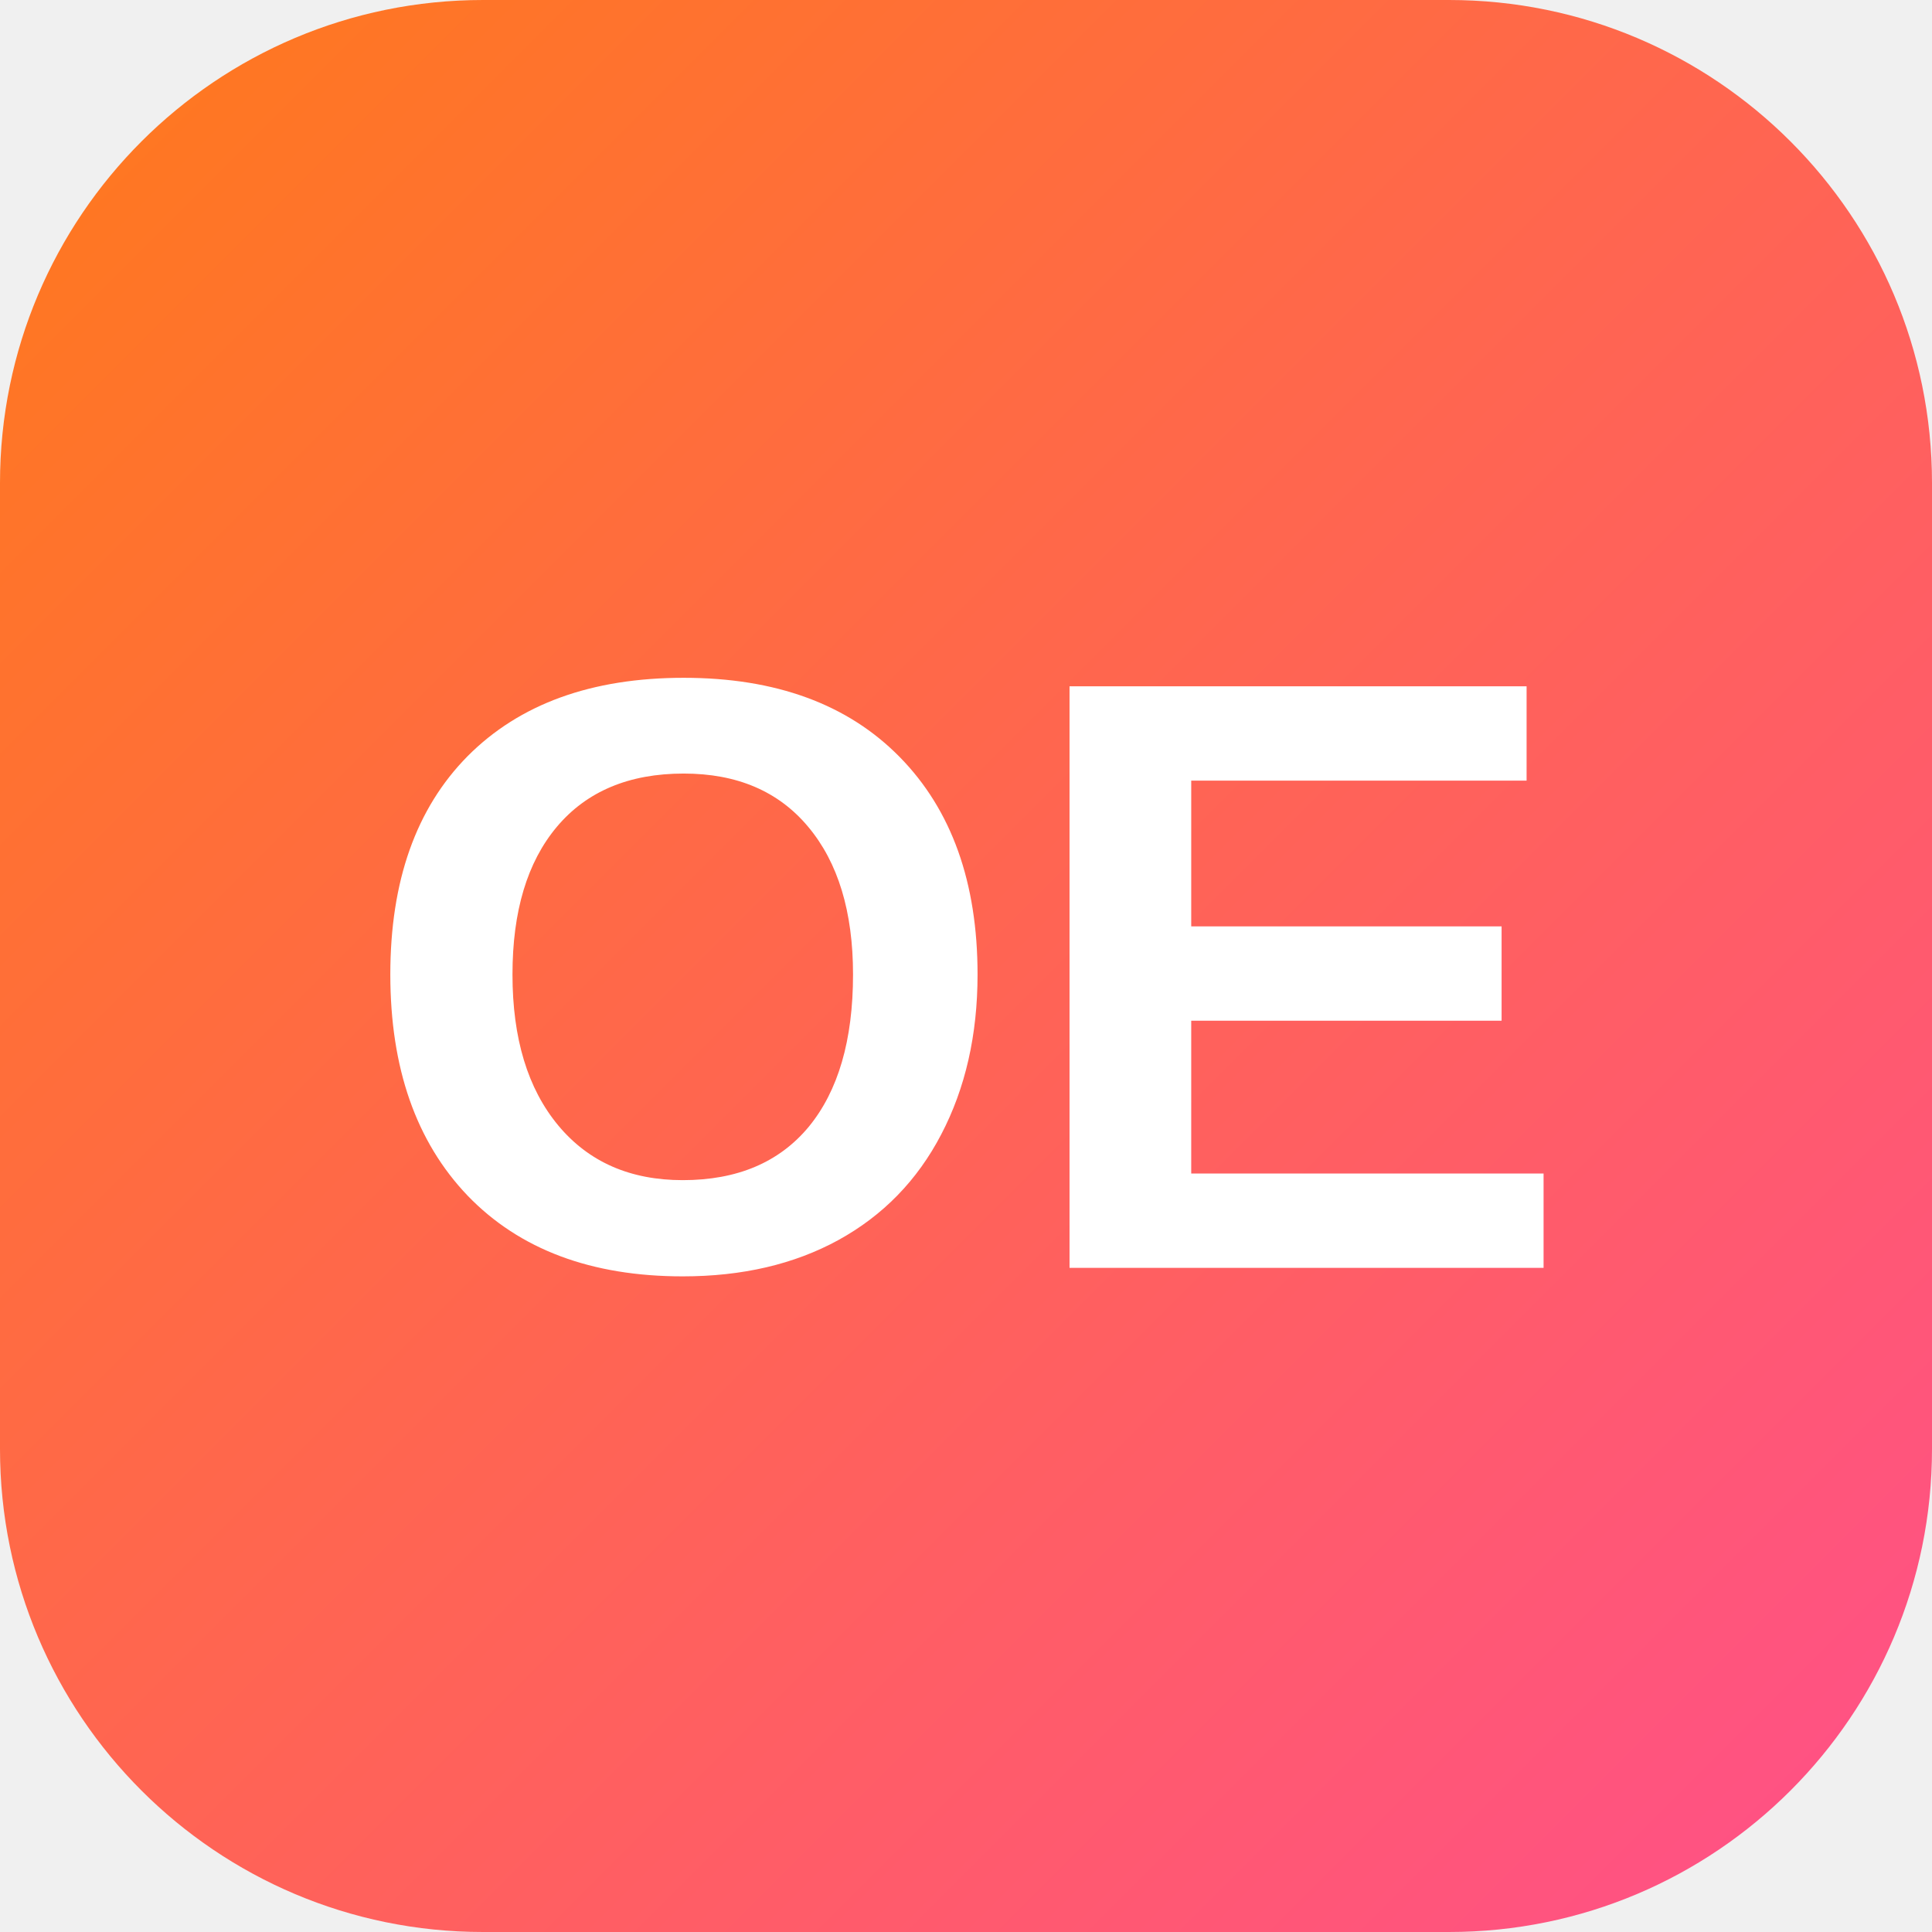
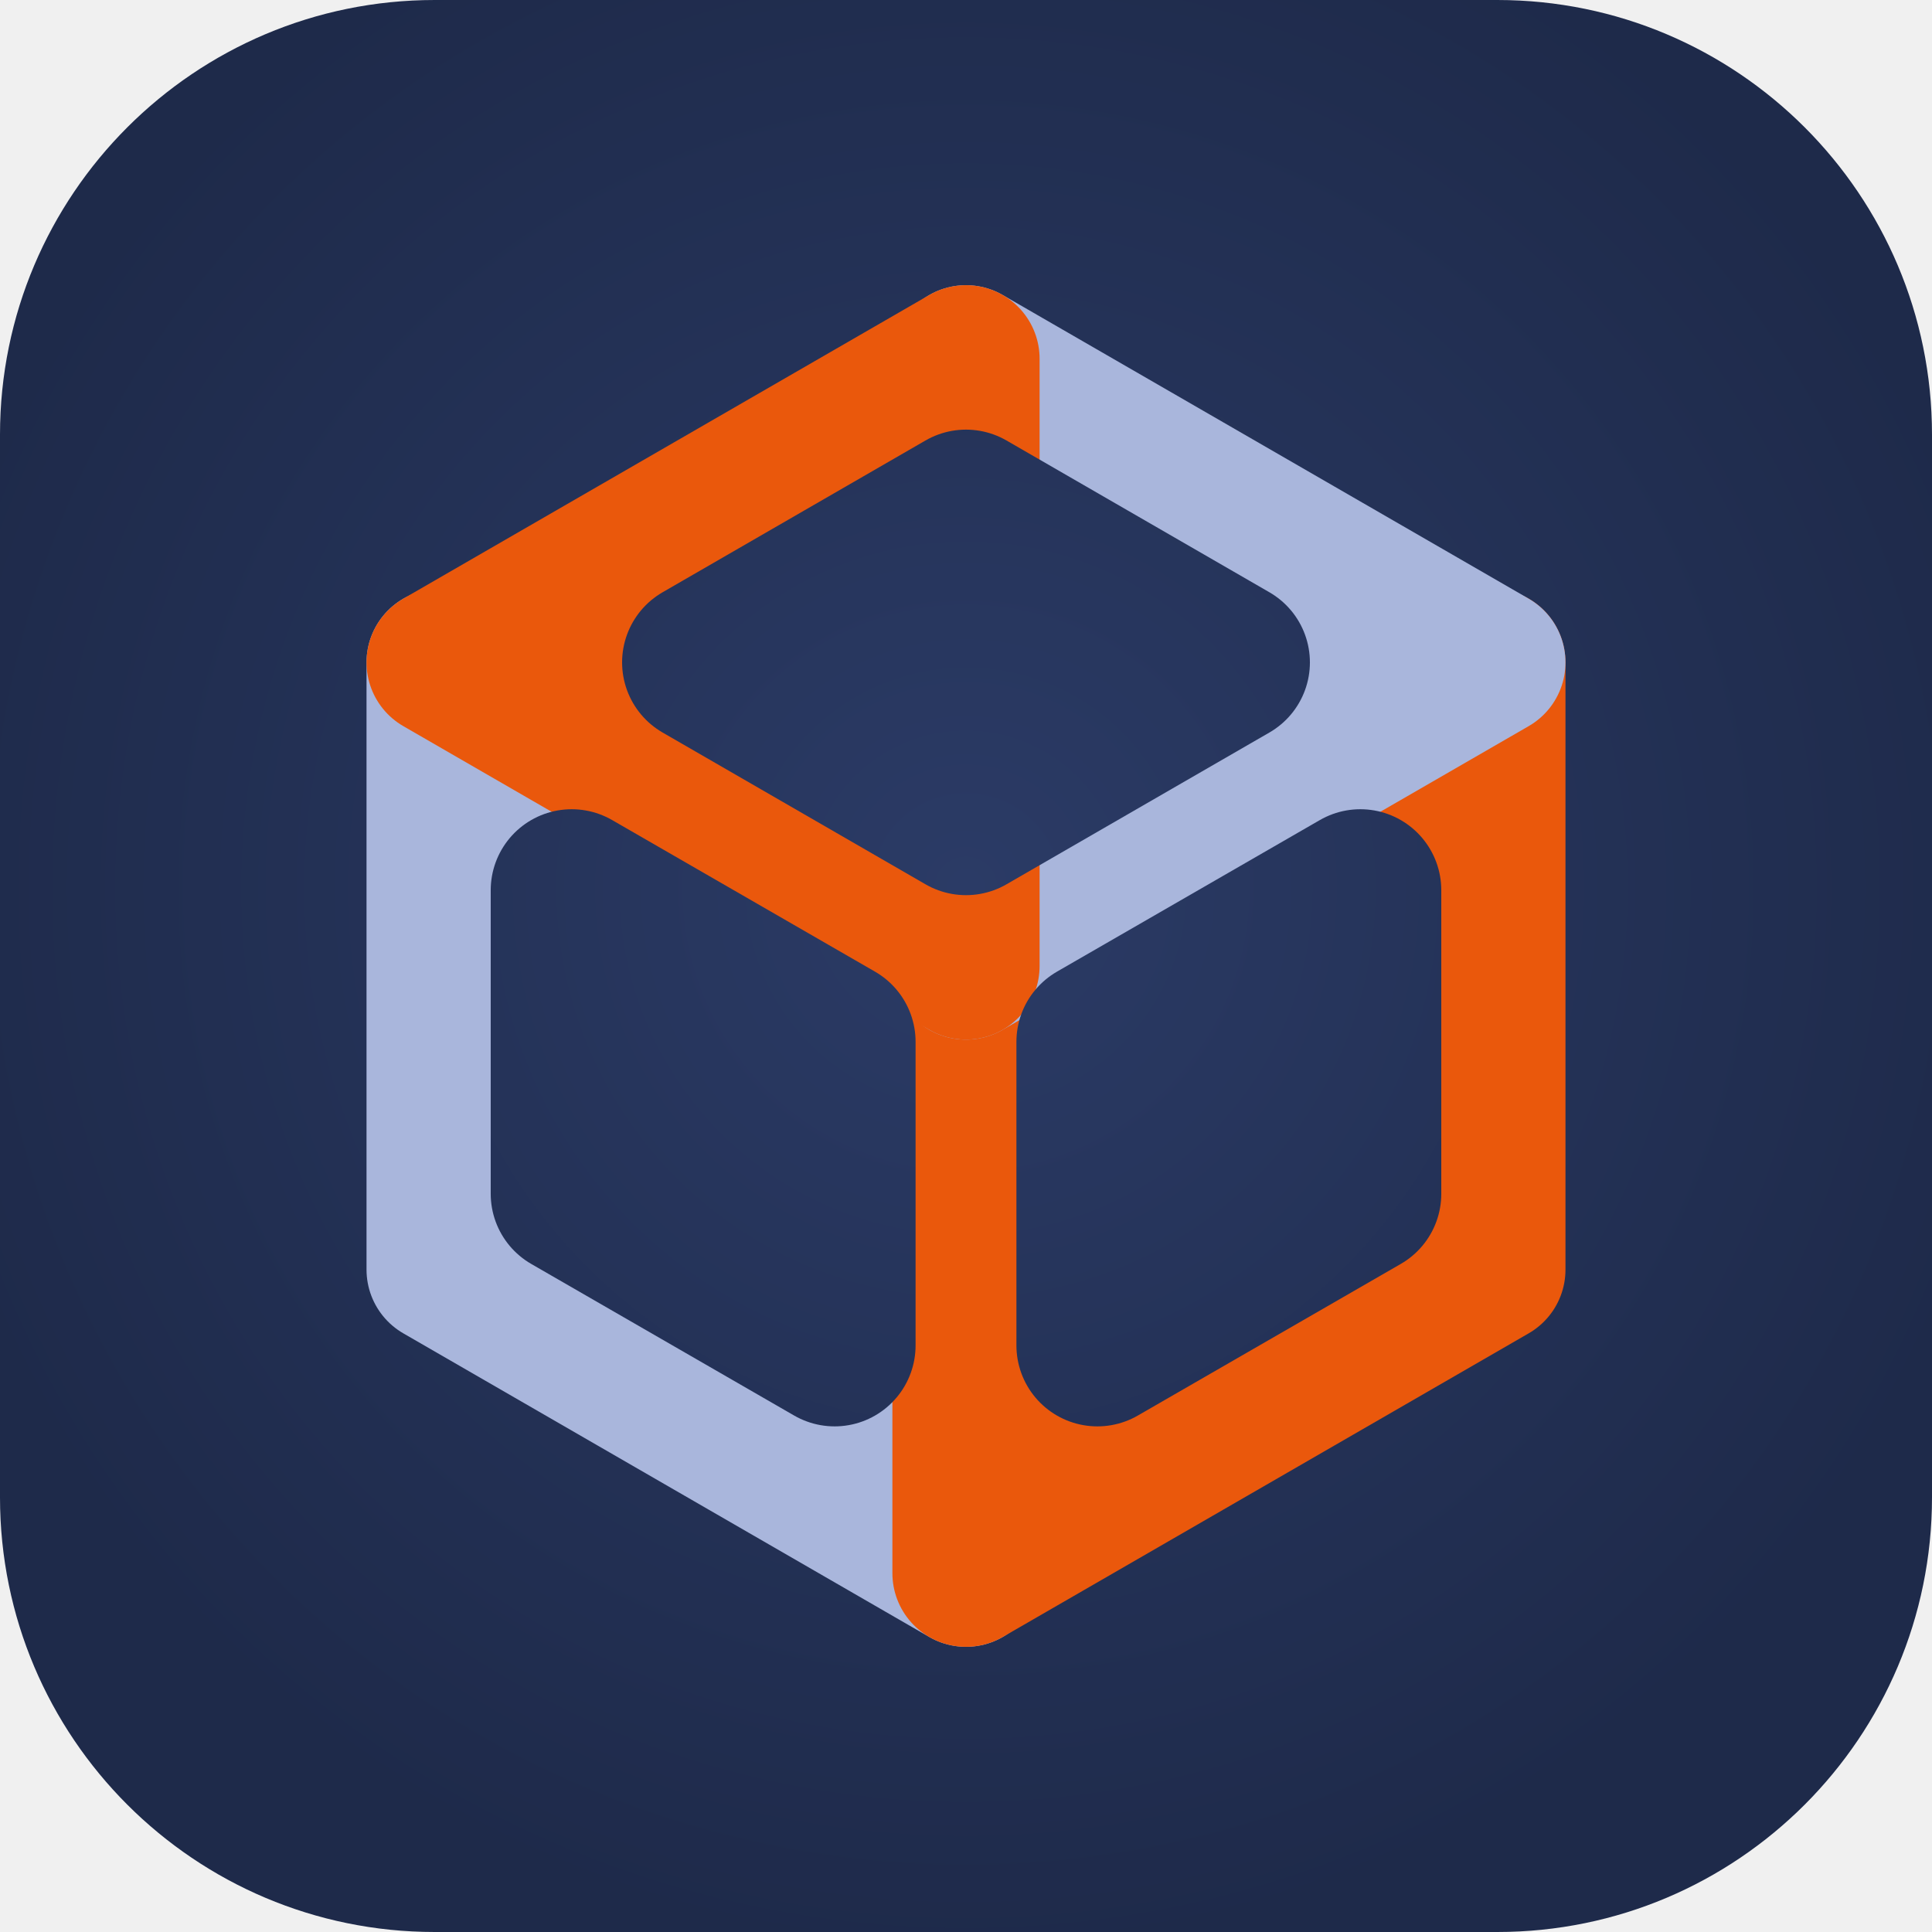
- <svg xmlns="http://www.w3.org/2000/svg" viewBox="0 0 64 64">
+ <svg xmlns="http://www.w3.org/2000/svg" viewBox="0 0 1000 1000">
  <defs>
-     <linearGradient id="g" x1="0" y1="0" x2="1" y2="1">
-       <stop offset="0" stop-color="#FF7A1A" />
-       <stop offset="1" stop-color="#FF4F8B" />
-     </linearGradient>
+     <radialGradient id="ig" cx="50%" cy="46%" r="55%">
+       <stop offset="0" stop-color="#2B3B66" />
+       <stop offset="1" stop-color="#1E2A4A" />
+     </radialGradient>
  </defs>
-   <rect width="64" height="64" rx="16" fill="url(#g)" />
-   <text x="32" y="42" font-family="Arial,Helvetica,sans-serif" font-size="28" font-weight="700" fill="#fff" text-anchor="middle">OE</text>
+   <rect width="1000" height="1000" rx="225" fill="url(#ig)" />
+   <g transform="translate(23.8 23.8) scale(0.9524)">
+     <defs>
+       <mask id="icw" maskUnits="userSpaceOnUse" x="0" y="0" width="1000" height="1000">
+         <rect width="1000" height="1000" fill="#fff" />
+         <path d="M500.0 252.5L642.9 335.0L500.0 417.5L357.1 335.0Z" fill="#000" stroke="#000" stroke-width="88" stroke-linejoin="round" />
+         <path d="M285.7 458.8L428.6 541.2L428.6 706.2L285.7 623.8Z" fill="#000" stroke="#000" stroke-width="88" stroke-linejoin="round" />
+         <path d="M571.4 541.2L714.3 458.8L714.3 623.8L571.4 706.2Z" fill="#000" stroke="#000" stroke-width="88" stroke-linejoin="round" />
+       </mask>
+     </defs>
+     <g mask="url(#icw)">
+       <path d="M214.2 335.0L500.0 500.0L500.0 830.0L214.2 665.0Z" fill="#A9B6DC" stroke="#A9B6DC" stroke-width="80" stroke-linejoin="round" />
+       <path d="M500.0 500.0L785.8 335.0L785.8 665.0L500.0 830.0Z" fill="#EA580C" stroke="#EA580C" stroke-width="80" stroke-linejoin="round" />
+       <path d="M500.0 170.0L785.8 335.0L500.0 500.0Z" fill="#A9B6DC" stroke="#A9B6DC" stroke-width="80" stroke-linejoin="round" />
+       <path d="M500.0 170.0L500.0 500.0L214.2 335.0Z" fill="#EA580C" stroke="#EA580C" stroke-width="80" stroke-linejoin="round" />
+     </g>
+   </g>
</svg>
